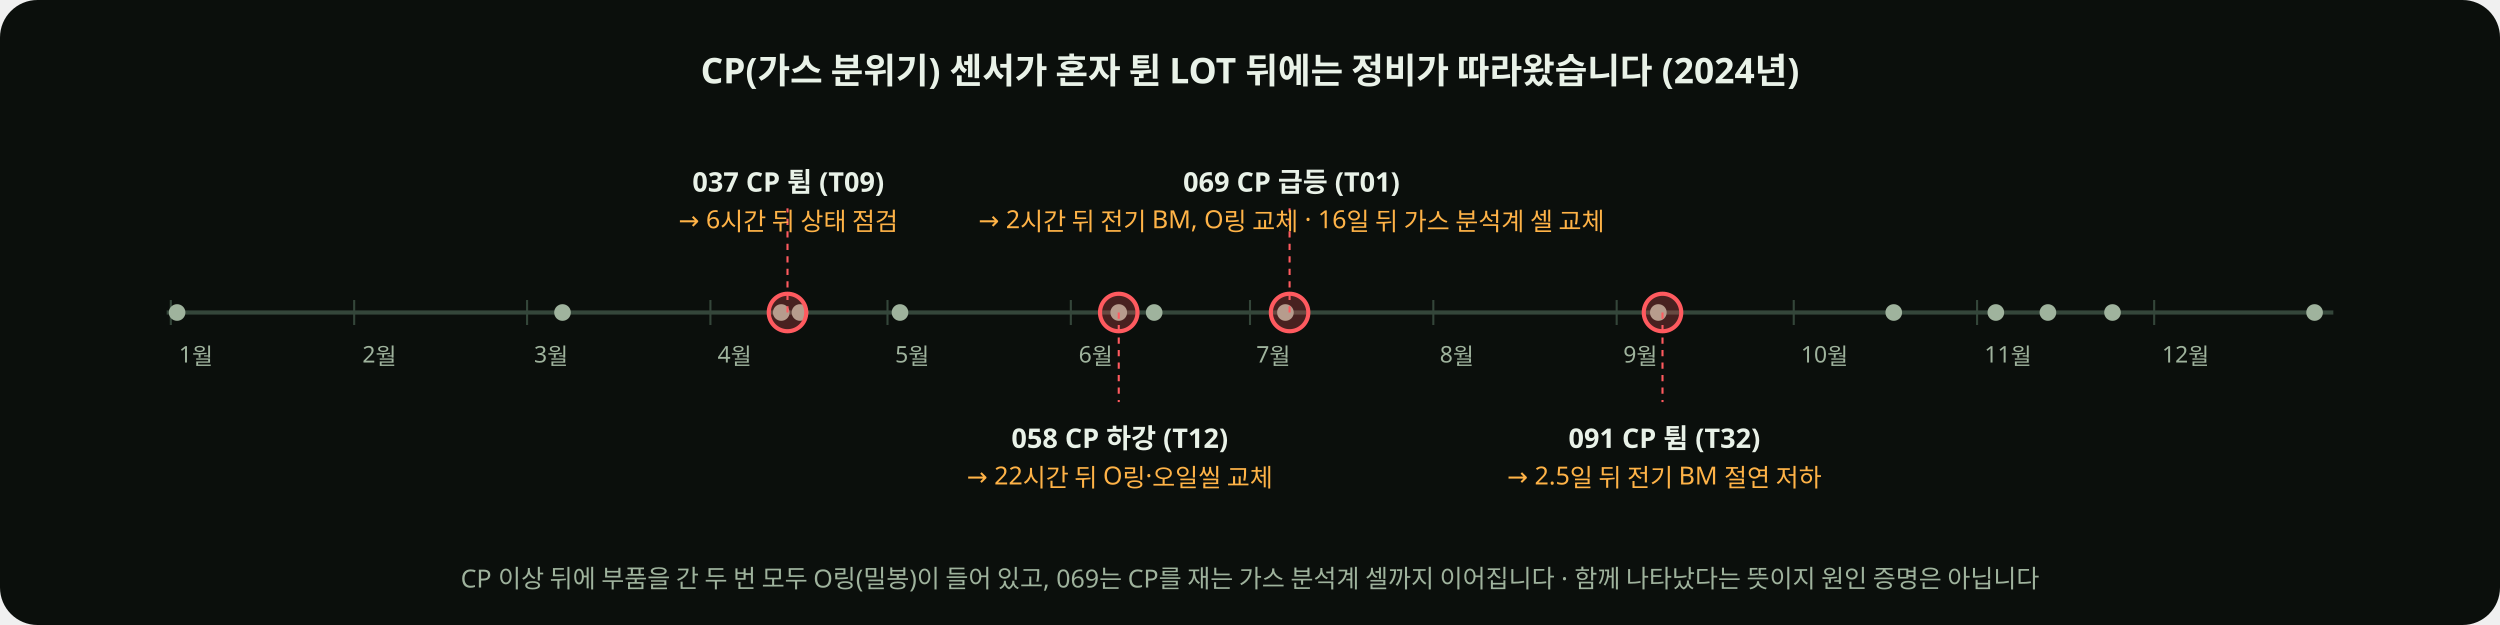
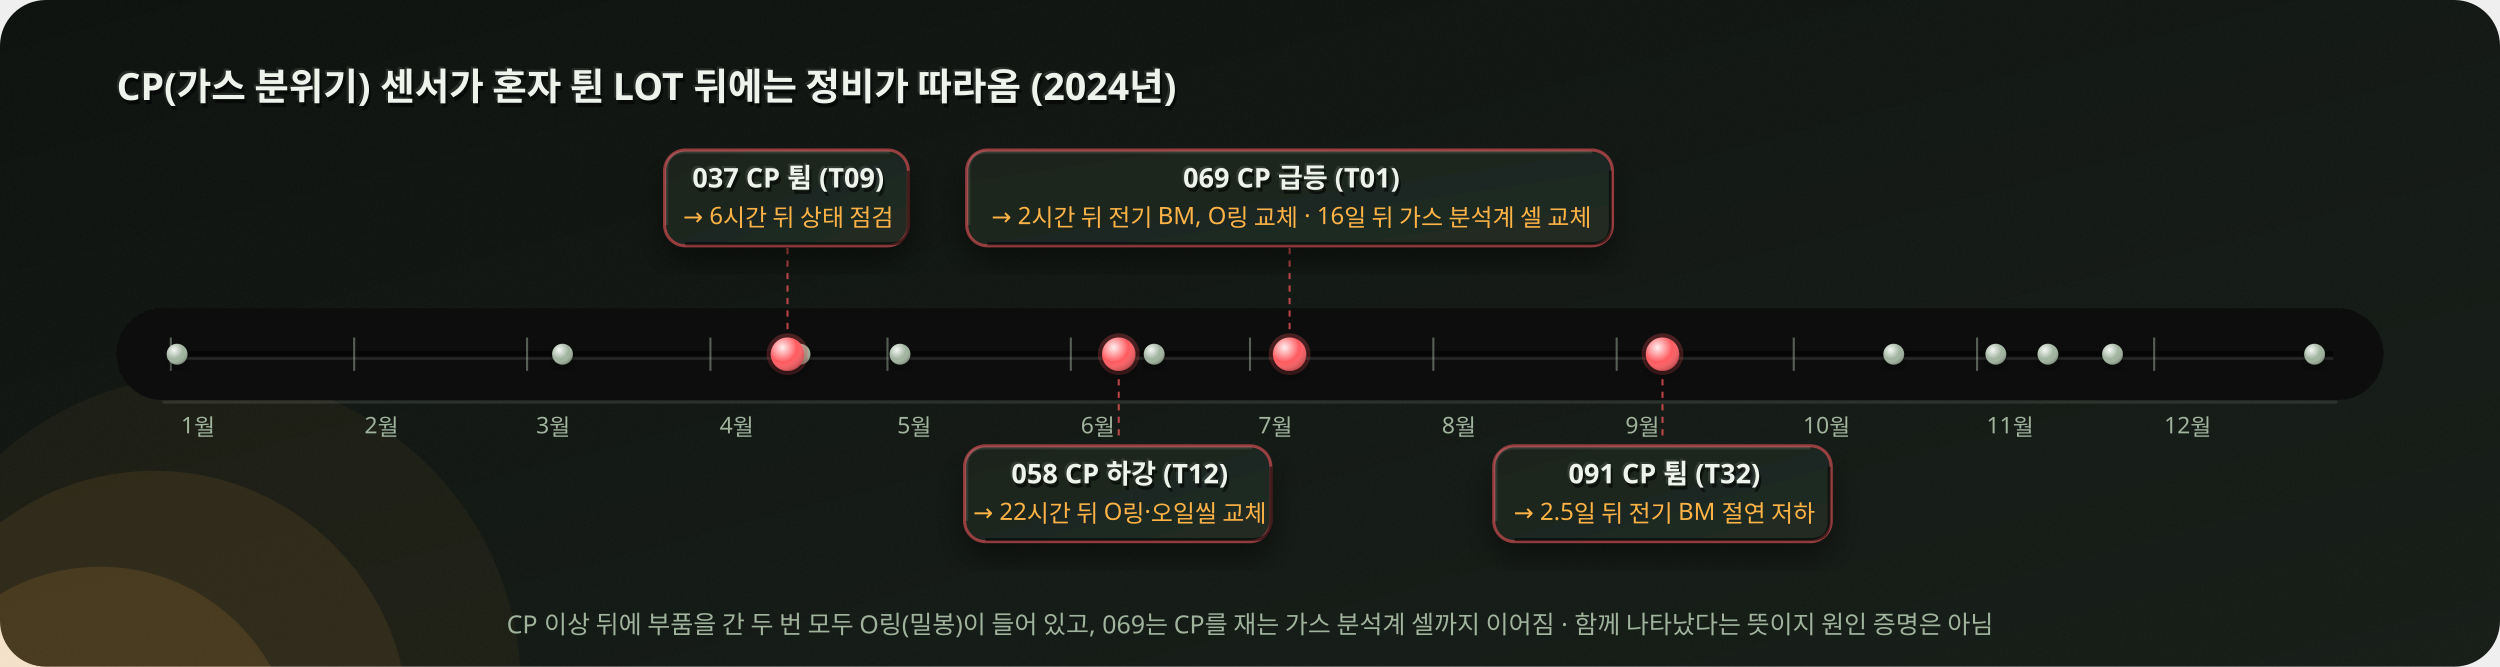
- <svg xmlns="http://www.w3.org/2000/svg" viewBox="0 0 1200 300" width="1200" height="300" font-family="Pretendard, 'Apple SD Gothic Neo', 'Malgun Gothic', 'Noto Sans KR', sans-serif">
-   <rect width="1200" height="300" rx="18" fill="#0b0f0c" />
-   <text x="600.0" y="40" font-size="17" fill="#e9f2e8" font-weight="bold" text-anchor="middle">CP(가스 분위기) 센서가 혼자 튄 LOT 뒤에는 정비가 따라왔습니다 (2024년)</text>
-   <line x1="80" y1="150" x2="1120" y2="150" stroke="#34463a" stroke-width="2" />
-   <line x1="82" y1="144" x2="82" y2="156" stroke="#34463a" />
-   <text x="85.842" y="174" font-size="11" fill="#9fb39d" font-weight="normal" text-anchor="start">1월</text>
-   <line x1="170" y1="144" x2="170" y2="156" stroke="#34463a" />
-   <text x="173.929" y="174" font-size="11" fill="#9fb39d" font-weight="normal" text-anchor="start">2월</text>
-   <line x1="253" y1="144" x2="253" y2="156" stroke="#34463a" />
-   <text x="256.333" y="174" font-size="11" fill="#9fb39d" font-weight="normal" text-anchor="start">3월</text>
-   <line x1="341" y1="144" x2="341" y2="156" stroke="#34463a" />
-   <text x="344.421" y="174" font-size="11" fill="#9fb39d" font-weight="normal" text-anchor="start">4월</text>
-   <line x1="426" y1="144" x2="426" y2="156" stroke="#34463a" />
-   <text x="429.667" y="174" font-size="11" fill="#9fb39d" font-weight="normal" text-anchor="start">5월</text>
-   <line x1="514" y1="144" x2="514" y2="156" stroke="#34463a" />
-   <text x="517.754" y="174" font-size="11" fill="#9fb39d" font-weight="normal" text-anchor="start">6월</text>
-   <line x1="600" y1="144" x2="600" y2="156" stroke="#34463a" />
-   <text x="603.0" y="174" font-size="11" fill="#9fb39d" font-weight="normal" text-anchor="start">7월</text>
-   <line x1="688" y1="144" x2="688" y2="156" stroke="#34463a" />
-   <text x="691.087" y="174" font-size="11" fill="#9fb39d" font-weight="normal" text-anchor="start">8월</text>
-   <line x1="776" y1="144" x2="776" y2="156" stroke="#34463a" />
-   <text x="779.175" y="174" font-size="11" fill="#9fb39d" font-weight="normal" text-anchor="start">9월</text>
-   <line x1="861" y1="144" x2="861" y2="156" stroke="#34463a" />
-   <text x="864.421" y="174" font-size="11" fill="#9fb39d" font-weight="normal" text-anchor="start">10월</text>
-   <line x1="949" y1="144" x2="949" y2="156" stroke="#34463a" />
-   <text x="952.508" y="174" font-size="11" fill="#9fb39d" font-weight="normal" text-anchor="start">11월</text>
-   <line x1="1034" y1="144" x2="1034" y2="156" stroke="#34463a" />
-   <text x="1037.754" y="174" font-size="11" fill="#9fb39d" font-weight="normal" text-anchor="start">12월</text>
-   <circle cx="85" cy="150" r="4" fill="#9fb39d" />
-   <circle cx="270" cy="150" r="4" fill="#9fb39d" />
-   <circle cx="375" cy="150" r="4" fill="#9fb39d" />
-   <circle cx="384" cy="150" r="4" fill="#9fb39d" />
-   <circle cx="432" cy="150" r="4" fill="#9fb39d" />
-   <circle cx="537" cy="150" r="4" fill="#9fb39d" />
-   <circle cx="554" cy="150" r="4" fill="#9fb39d" />
-   <circle cx="617" cy="150" r="4" fill="#9fb39d" />
-   <circle cx="796" cy="150" r="4" fill="#9fb39d" />
-   <circle cx="909" cy="150" r="4" fill="#9fb39d" />
-   <circle cx="958" cy="150" r="4" fill="#9fb39d" />
-   <circle cx="983" cy="150" r="4" fill="#9fb39d" />
-   <circle cx="1014" cy="150" r="4" fill="#9fb39d" />
-   <circle cx="1111" cy="150" r="4" fill="#9fb39d" />
-   <circle cx="378" cy="150" r="9" fill="#ff5a5f" fill-opacity="0.25" stroke="#ff5a5f" stroke-width="2">
-     <animate attributeName="r" values="9;15;9" dur="2.4s" repeatCount="indefinite" />
-     <animate attributeName="fill-opacity" values="0.25;0.05;0.25" dur="2.4s" repeatCount="indefinite" />
+ <svg xmlns="http://www.w3.org/2000/svg" viewBox="0 0 1200 320" width="1200" height="320" font-family="Pretendard, 'Apple SD Gothic Neo', 'Malgun Gothic', 'Noto Sans KR', sans-serif">
+   <defs>
+     <filter id="shadow" x="-10%" y="-10%" width="120%" height="140%">
+       <feDropShadow dx="0" dy="8" stdDeviation="8" flood-color="#000" flood-opacity="0.45" />
+     </filter>
+     <filter id="shadow-sm" x="-10%" y="-10%" width="120%" height="140%">
+       <feDropShadow dx="0" dy="3" stdDeviation="3" flood-color="#000" flood-opacity="0.45" />
+     </filter>
+     <filter id="inset" x="-10%" y="-10%" width="120%" height="130%">
+       <feOffset dx="0" dy="3" />
+       <feGaussianBlur stdDeviation="3" result="ob" />
+       <feComposite operator="out" in="SourceGraphic" in2="ob" result="inv" />
+       <feFlood flood-color="#000" flood-opacity="0.55" result="col" />
+       <feComposite operator="in" in="col" in2="inv" result="sh" />
+       <feComposite operator="over" in="sh" in2="SourceGraphic" />
+     </filter>
+     <filter id="glow" x="-50%" y="-50%" width="200%" height="200%">
+       <feGaussianBlur stdDeviation="6" result="b" />
+       <feMerge>
+         <feMergeNode in="b" />
+         <feMergeNode in="SourceGraphic" />
+       </feMerge>
+     </filter>
+     <filter id="grain">
+       <feTurbulence type="fractalNoise" baseFrequency="0.8" numOctaves="2" stitchTiles="stitch" />
+       <feColorMatrix values="0 0 0 0 0.5  0 0 0 0 0.5  0 0 0 0 0.5  0 0 0 0.6 0" />
+     </filter>
+     <linearGradient id="plate" x1="0" y1="0" x2="1" y2="1">
+       <stop offset="0" stop-color="#1a231c" />
+       <stop offset="1" stop-color="#212c23" />
+     </linearGradient>
+     <linearGradient id="bg" x1="0" y1="0" x2="1" y2="1">
+       <stop offset="0" stop-color="#0d110e" />
+       <stop offset="1" stop-color="#161d17" />
+     </linearGradient>
+     <radialGradient id="coin" cx="0.35" cy="0.3" r="0.8">
+       <stop offset="0" stop-color="#ffffff" stop-opacity="0.9" />
+       <stop offset="0.55" stop-color="#ffffff" stop-opacity="0" />
+       <stop offset="1" stop-color="#000000" stop-opacity="0.35" />
+     </radialGradient>
+   </defs>
+   <rect width="1200" height="320" rx="22" fill="url(#bg)" />
+   <rect width="1200" height="320" rx="22" filter="url(#grain)" opacity="0.05" />
+   <circle cx="100" cy="330" r="150" fill="#ffb347" opacity="0.05" />
+   <circle cx="74" cy="348" r="122" fill="#ffb347" opacity="0.08" />
+   <circle cx="48" cy="366" r="94" fill="#ffb347" opacity="0.12" />
+   <text x="57" y="50" font-size="18" fill="#000000" font-weight="bold" text-anchor="start" opacity="0.55">CP(가스 분위기) 센서가 혼자 튄 LOT 뒤에는 정비가 따라옴 (2024년)</text>
+   <text x="55" y="47" font-size="18" fill="#ffffff" font-weight="bold" text-anchor="start" opacity="0.10">CP(가스 분위기) 센서가 혼자 튄 LOT 뒤에는 정비가 따라옴 (2024년)</text>
+   <text x="56" y="48" font-size="18" fill="#eef4ec" font-weight="bold" text-anchor="start">CP(가스 분위기) 센서가 혼자 튄 LOT 뒤에는 정비가 따라옴 (2024년)</text>
+   <rect x="56" y="148" width="1088" height="44" rx="22" fill="#080b09" filter="url(#inset)" />
+   <path d="M 78 193 L 1122 193" stroke="#ffffff" stroke-opacity="0.10" stroke-width="1.5" />
+   <line x1="80" y1="170" x2="1120" y2="170" stroke="#000000" stroke-opacity="0.55" stroke-width="3" />
+   <line x1="80" y1="172" x2="1120" y2="172" stroke="#ffffff" stroke-opacity="0.10" stroke-width="1.5" />
+   <line x1="82" y1="162" x2="82" y2="178" stroke="#9fb39d" stroke-opacity="0.5" />
+   <text x="86.842" y="208" font-size="11" fill="#9fb39d" font-weight="normal" text-anchor="start">1월</text>
+   <line x1="170" y1="162" x2="170" y2="178" stroke="#9fb39d" stroke-opacity="0.5" />
+   <text x="174.929" y="208" font-size="11" fill="#9fb39d" font-weight="normal" text-anchor="start">2월</text>
+   <line x1="253" y1="162" x2="253" y2="178" stroke="#9fb39d" stroke-opacity="0.5" />
+   <text x="257.333" y="208" font-size="11" fill="#9fb39d" font-weight="normal" text-anchor="start">3월</text>
+   <line x1="341" y1="162" x2="341" y2="178" stroke="#9fb39d" stroke-opacity="0.5" />
+   <text x="345.421" y="208" font-size="11" fill="#9fb39d" font-weight="normal" text-anchor="start">4월</text>
+   <line x1="426" y1="162" x2="426" y2="178" stroke="#9fb39d" stroke-opacity="0.5" />
+   <text x="430.667" y="208" font-size="11" fill="#9fb39d" font-weight="normal" text-anchor="start">5월</text>
+   <line x1="514" y1="162" x2="514" y2="178" stroke="#9fb39d" stroke-opacity="0.5" />
+   <text x="518.754" y="208" font-size="11" fill="#9fb39d" font-weight="normal" text-anchor="start">6월</text>
+   <line x1="600" y1="162" x2="600" y2="178" stroke="#9fb39d" stroke-opacity="0.5" />
+   <text x="604.0" y="208" font-size="11" fill="#9fb39d" font-weight="normal" text-anchor="start">7월</text>
+   <line x1="688" y1="162" x2="688" y2="178" stroke="#9fb39d" stroke-opacity="0.5" />
+   <text x="692.087" y="208" font-size="11" fill="#9fb39d" font-weight="normal" text-anchor="start">8월</text>
+   <line x1="776" y1="162" x2="776" y2="178" stroke="#9fb39d" stroke-opacity="0.5" />
+   <text x="780.175" y="208" font-size="11" fill="#9fb39d" font-weight="normal" text-anchor="start">9월</text>
+   <line x1="861" y1="162" x2="861" y2="178" stroke="#9fb39d" stroke-opacity="0.5" />
+   <text x="865.421" y="208" font-size="11" fill="#9fb39d" font-weight="normal" text-anchor="start">10월</text>
+   <line x1="949" y1="162" x2="949" y2="178" stroke="#9fb39d" stroke-opacity="0.5" />
+   <text x="953.508" y="208" font-size="11" fill="#9fb39d" font-weight="normal" text-anchor="start">11월</text>
+   <line x1="1034" y1="162" x2="1034" y2="178" stroke="#9fb39d" stroke-opacity="0.5" />
+   <text x="1038.754" y="208" font-size="11" fill="#9fb39d" font-weight="normal" text-anchor="start">12월</text>
+   <circle cx="85" cy="170" r="5" fill="#9fb39d" filter="url(#shadow-sm)" />
+   <circle cx="85" cy="170" r="5" fill="url(#coin)" />
+   <circle cx="270" cy="170" r="5" fill="#9fb39d" filter="url(#shadow-sm)" />
+   <circle cx="270" cy="170" r="5" fill="url(#coin)" />
+   <circle cx="375" cy="170" r="5" fill="#9fb39d" filter="url(#shadow-sm)" />
+   <circle cx="375" cy="170" r="5" fill="url(#coin)" />
+   <circle cx="384" cy="170" r="5" fill="#9fb39d" filter="url(#shadow-sm)" />
+   <circle cx="384" cy="170" r="5" fill="url(#coin)" />
+   <circle cx="432" cy="170" r="5" fill="#9fb39d" filter="url(#shadow-sm)" />
+   <circle cx="432" cy="170" r="5" fill="url(#coin)" />
+   <circle cx="537" cy="170" r="5" fill="#9fb39d" filter="url(#shadow-sm)" />
+   <circle cx="537" cy="170" r="5" fill="url(#coin)" />
+   <circle cx="554" cy="170" r="5" fill="#9fb39d" filter="url(#shadow-sm)" />
+   <circle cx="554" cy="170" r="5" fill="url(#coin)" />
+   <circle cx="617" cy="170" r="5" fill="#9fb39d" filter="url(#shadow-sm)" />
+   <circle cx="617" cy="170" r="5" fill="url(#coin)" />
+   <circle cx="796" cy="170" r="5" fill="#9fb39d" filter="url(#shadow-sm)" />
+   <circle cx="796" cy="170" r="5" fill="url(#coin)" />
+   <circle cx="909" cy="170" r="5" fill="#9fb39d" filter="url(#shadow-sm)" />
+   <circle cx="909" cy="170" r="5" fill="url(#coin)" />
+   <circle cx="958" cy="170" r="5" fill="#9fb39d" filter="url(#shadow-sm)" />
+   <circle cx="958" cy="170" r="5" fill="url(#coin)" />
+   <circle cx="983" cy="170" r="5" fill="#9fb39d" filter="url(#shadow-sm)" />
+   <circle cx="983" cy="170" r="5" fill="url(#coin)" />
+   <circle cx="1014" cy="170" r="5" fill="#9fb39d" filter="url(#shadow-sm)" />
+   <circle cx="1014" cy="170" r="5" fill="url(#coin)" />
+   <circle cx="1111" cy="170" r="5" fill="#9fb39d" filter="url(#shadow-sm)" />
+   <circle cx="1111" cy="170" r="5" fill="url(#coin)" />
+   <circle cx="378" cy="170" r="10" fill="#ff5a5f" fill-opacity="0.25">
+     <animate attributeName="r" values="10;18;10" dur="2.4s" repeatCount="indefinite" />
+     <animate attributeName="fill-opacity" values="0.25;0;0.25" dur="2.4s" repeatCount="indefinite" />
  </circle>
-   <line x1="378" y1="150" x2="378" y2="100" stroke="#ff5a5f" stroke-dasharray="3 3" />
-   <text x="378.361" y="92" font-size="13" fill="#e9f2e8" font-weight="bold" text-anchor="middle">037 CP 튐 (T09)</text>
-   <text x="378.361" y="110" font-size="12" fill="#ffb347" font-weight="normal" text-anchor="middle">→ 6시간 뒤 상태 점검</text>
-   <circle cx="537" cy="150" r="9" fill="#ff5a5f" fill-opacity="0.25" stroke="#ff5a5f" stroke-width="2">
-     <animate attributeName="r" values="9;15;9" dur="2.4s" repeatCount="indefinite" />
-     <animate attributeName="fill-opacity" values="0.25;0.05;0.25" dur="2.4s" repeatCount="indefinite" />
+   <circle cx="378" cy="170" r="8" fill="#ff5a5f" filter="url(#shadow-sm)" />
+   <circle cx="378" cy="170" r="8" fill="url(#coin)" />
+   <line x1="378" y1="158" x2="378" y2="110" stroke="#ff5a5f" stroke-opacity="0.7" stroke-dasharray="3 3" />
+   <rect x="319" y="72" width="117" height="46" rx="10" fill="url(#plate)" filter="url(#shadow)" />
+   <rect x="319" y="72" width="117" height="46" rx="10" fill="none" stroke="#ff5a5f" stroke-opacity="0.55" stroke-width="1.5" />
+   <path d="M 320 108 L 320 82 Q 320 73 329 73 L 427 73" fill="none" stroke="#ffffff" stroke-opacity="0.10" stroke-width="1.5" />
+   <path d="M 329 117 L 427 117 Q 436 117 436 108 L 436 82" fill="none" stroke="#000000" stroke-opacity="0.55" stroke-width="1.5" />
+   <text x="379.361" y="92" font-size="13" fill="#000000" font-weight="bold" text-anchor="middle" opacity="0.55">037 CP 튐 (T09)</text>
+   <text x="377.361" y="89" font-size="13" fill="#ffffff" font-weight="bold" text-anchor="middle" opacity="0.10">037 CP 튐 (T09)</text>
+   <text x="378.361" y="90" font-size="13" fill="#eef4ec" font-weight="bold" text-anchor="middle">037 CP 튐 (T09)</text>
+   <text x="378.361" y="108" font-size="11.5" fill="#ffb347" font-weight="normal" text-anchor="middle">→ 6시간 뒤 상태 점검</text>
+   <circle cx="537" cy="170" r="10" fill="#ff5a5f" fill-opacity="0.25">
+     <animate attributeName="r" values="10;18;10" dur="2.4s" repeatCount="indefinite" />
+     <animate attributeName="fill-opacity" values="0.25;0;0.25" dur="2.4s" repeatCount="indefinite" />
  </circle>
-   <line x1="537" y1="150" x2="537" y2="193" stroke="#ff5a5f" stroke-dasharray="3 3" />
-   <text x="537.486" y="215" font-size="13" fill="#e9f2e8" font-weight="bold" text-anchor="middle">058 CP 하강 (T12)</text>
-   <text x="537.486" y="233" font-size="12" fill="#ffb347" font-weight="normal" text-anchor="middle">→ 22시간 뒤 O링·오일씰 교체</text>
-   <circle cx="619" cy="150" r="9" fill="#ff5a5f" fill-opacity="0.25" stroke="#ff5a5f" stroke-width="2">
-     <animate attributeName="r" values="9;15;9" dur="2.4s" repeatCount="indefinite" />
-     <animate attributeName="fill-opacity" values="0.25;0.05;0.25" dur="2.4s" repeatCount="indefinite" />
+   <circle cx="537" cy="170" r="8" fill="#ff5a5f" filter="url(#shadow-sm)" />
+   <circle cx="537" cy="170" r="8" fill="url(#coin)" />
+   <line x1="537" y1="182" x2="537" y2="210" stroke="#ff5a5f" stroke-opacity="0.7" stroke-dasharray="3 3" />
+   <rect x="463" y="214" width="147" height="46" rx="10" fill="url(#plate)" filter="url(#shadow)" />
+   <rect x="463" y="214" width="147" height="46" rx="10" fill="none" stroke="#ff5a5f" stroke-opacity="0.55" stroke-width="1.5" />
+   <path d="M 464 250 L 464 224 Q 464 215 473 215 L 601 215" fill="none" stroke="#ffffff" stroke-opacity="0.10" stroke-width="1.5" />
+   <path d="M 473 259 L 601 259 Q 610 259 610 250 L 610 224" fill="none" stroke="#000000" stroke-opacity="0.55" stroke-width="1.5" />
+   <text x="538.486" y="234" font-size="13" fill="#000000" font-weight="bold" text-anchor="middle" opacity="0.55">058 CP 하강 (T12)</text>
+   <text x="536.486" y="231" font-size="13" fill="#ffffff" font-weight="bold" text-anchor="middle" opacity="0.10">058 CP 하강 (T12)</text>
+   <text x="537.486" y="232" font-size="13" fill="#eef4ec" font-weight="bold" text-anchor="middle">058 CP 하강 (T12)</text>
+   <text x="537.486" y="250" font-size="11.5" fill="#ffb347" font-weight="normal" text-anchor="middle">→ 22시간 뒤 O링·오일씰 교체</text>
+   <circle cx="619" cy="170" r="10" fill="#ff5a5f" fill-opacity="0.25">
+     <animate attributeName="r" values="10;18;10" dur="2.4s" repeatCount="indefinite" />
+     <animate attributeName="fill-opacity" values="0.25;0;0.25" dur="2.4s" repeatCount="indefinite" />
  </circle>
-   <line x1="619" y1="150" x2="619" y2="100" stroke="#ff5a5f" stroke-dasharray="3 3" />
-   <text x="619.891" y="92" font-size="13" fill="#e9f2e8" font-weight="bold" text-anchor="middle">069 CP 급등 (T01)</text>
-   <text x="619.891" y="110" font-size="12" fill="#ffb347" font-weight="normal" text-anchor="middle">→ 2시간 뒤 전기 BM, O링 교체 · 16일 뒤 가스 분석계 셀 교체</text>
-   <circle cx="798" cy="150" r="9" fill="#ff5a5f" fill-opacity="0.25" stroke="#ff5a5f" stroke-width="2">
-     <animate attributeName="r" values="9;15;9" dur="2.4s" repeatCount="indefinite" />
-     <animate attributeName="fill-opacity" values="0.25;0.05;0.25" dur="2.4s" repeatCount="indefinite" />
+   <circle cx="619" cy="170" r="8" fill="#ff5a5f" filter="url(#shadow-sm)" />
+   <circle cx="619" cy="170" r="8" fill="url(#coin)" />
+   <line x1="619" y1="158" x2="619" y2="110" stroke="#ff5a5f" stroke-opacity="0.7" stroke-dasharray="3 3" />
+   <rect x="464" y="72" width="310" height="46" rx="10" fill="url(#plate)" filter="url(#shadow)" />
+   <rect x="464" y="72" width="310" height="46" rx="10" fill="none" stroke="#ff5a5f" stroke-opacity="0.55" stroke-width="1.5" />
+   <path d="M 465 108 L 465 82 Q 465 73 474 73 L 764 73" fill="none" stroke="#ffffff" stroke-opacity="0.10" stroke-width="1.5" />
+   <path d="M 474 117 L 764 117 Q 773 117 773 108 L 773 82" fill="none" stroke="#000000" stroke-opacity="0.55" stroke-width="1.5" />
+   <text x="620.891" y="92" font-size="13" fill="#000000" font-weight="bold" text-anchor="middle" opacity="0.55">069 CP 급등 (T01)</text>
+   <text x="618.891" y="89" font-size="13" fill="#ffffff" font-weight="bold" text-anchor="middle" opacity="0.10">069 CP 급등 (T01)</text>
+   <text x="619.891" y="90" font-size="13" fill="#eef4ec" font-weight="bold" text-anchor="middle">069 CP 급등 (T01)</text>
+   <text x="619.891" y="108" font-size="11.5" fill="#ffb347" font-weight="normal" text-anchor="middle">→ 2시간 뒤 전기 BM, O링 교체 · 16일 뒤 가스 분석계 셀 교체</text>
+   <circle cx="798" cy="170" r="10" fill="#ff5a5f" fill-opacity="0.25">
+     <animate attributeName="r" values="10;18;10" dur="2.4s" repeatCount="indefinite" />
+     <animate attributeName="fill-opacity" values="0.25;0;0.25" dur="2.4s" repeatCount="indefinite" />
  </circle>
-   <line x1="798" y1="150" x2="798" y2="193" stroke="#ff5a5f" stroke-dasharray="3 3" />
-   <text x="798.907" y="215" font-size="13" fill="#e9f2e8" font-weight="bold" text-anchor="middle">091 CP 튐 (T32)</text>
-   <text x="798.907" y="233" font-size="12" fill="#ffb347" font-weight="normal" text-anchor="middle">→ 2.5일 뒤 전기 BM 절연 저하</text>
-   <text x="600.0" y="282" font-size="12" fill="#9fb39d" font-weight="normal" text-anchor="middle">CP 이상 뒤에 부품을 간 두 번 모두 O링(밀봉)이 들어 있고, 069는 CP를 재는 가스 분석계 셀까지 이어집니다 · 함께 나타났다는 뜻이지 원인 증명은 아닙니다</text>
+   <circle cx="798" cy="170" r="8" fill="#ff5a5f" filter="url(#shadow-sm)" />
+   <circle cx="798" cy="170" r="8" fill="url(#coin)" />
+   <line x1="798" y1="182" x2="798" y2="210" stroke="#ff5a5f" stroke-opacity="0.7" stroke-dasharray="3 3" />
+   <rect x="717" y="214" width="162" height="46" rx="10" fill="url(#plate)" filter="url(#shadow)" />
+   <rect x="717" y="214" width="162" height="46" rx="10" fill="none" stroke="#ff5a5f" stroke-opacity="0.55" stroke-width="1.5" />
+   <path d="M 718 250 L 718 224 Q 718 215 727 215 L 869 215" fill="none" stroke="#ffffff" stroke-opacity="0.10" stroke-width="1.5" />
+   <path d="M 727 259 L 869 259 Q 878 259 878 250 L 878 224" fill="none" stroke="#000000" stroke-opacity="0.55" stroke-width="1.5" />
+   <text x="799.907" y="234" font-size="13" fill="#000000" font-weight="bold" text-anchor="middle" opacity="0.55">091 CP 튐 (T32)</text>
+   <text x="797.907" y="231" font-size="13" fill="#ffffff" font-weight="bold" text-anchor="middle" opacity="0.10">091 CP 튐 (T32)</text>
+   <text x="798.907" y="232" font-size="13" fill="#eef4ec" font-weight="bold" text-anchor="middle">091 CP 튐 (T32)</text>
+   <text x="798.907" y="250" font-size="11.5" fill="#ffb347" font-weight="normal" text-anchor="middle">→ 2.5일 뒤 전기 BM 절연 저하</text>
+   <text x="600.0" y="304" font-size="12" fill="#9fb39d" font-weight="normal" text-anchor="middle">CP 이상 뒤에 부품을 간 두 번 모두 O링(밀봉)이 들어 있고, 069는 CP를 재는 가스 분석계 셀까지 이어짐 · 함께 나타났다는 뜻이지 원인 증명은 아님</text>
</svg>
